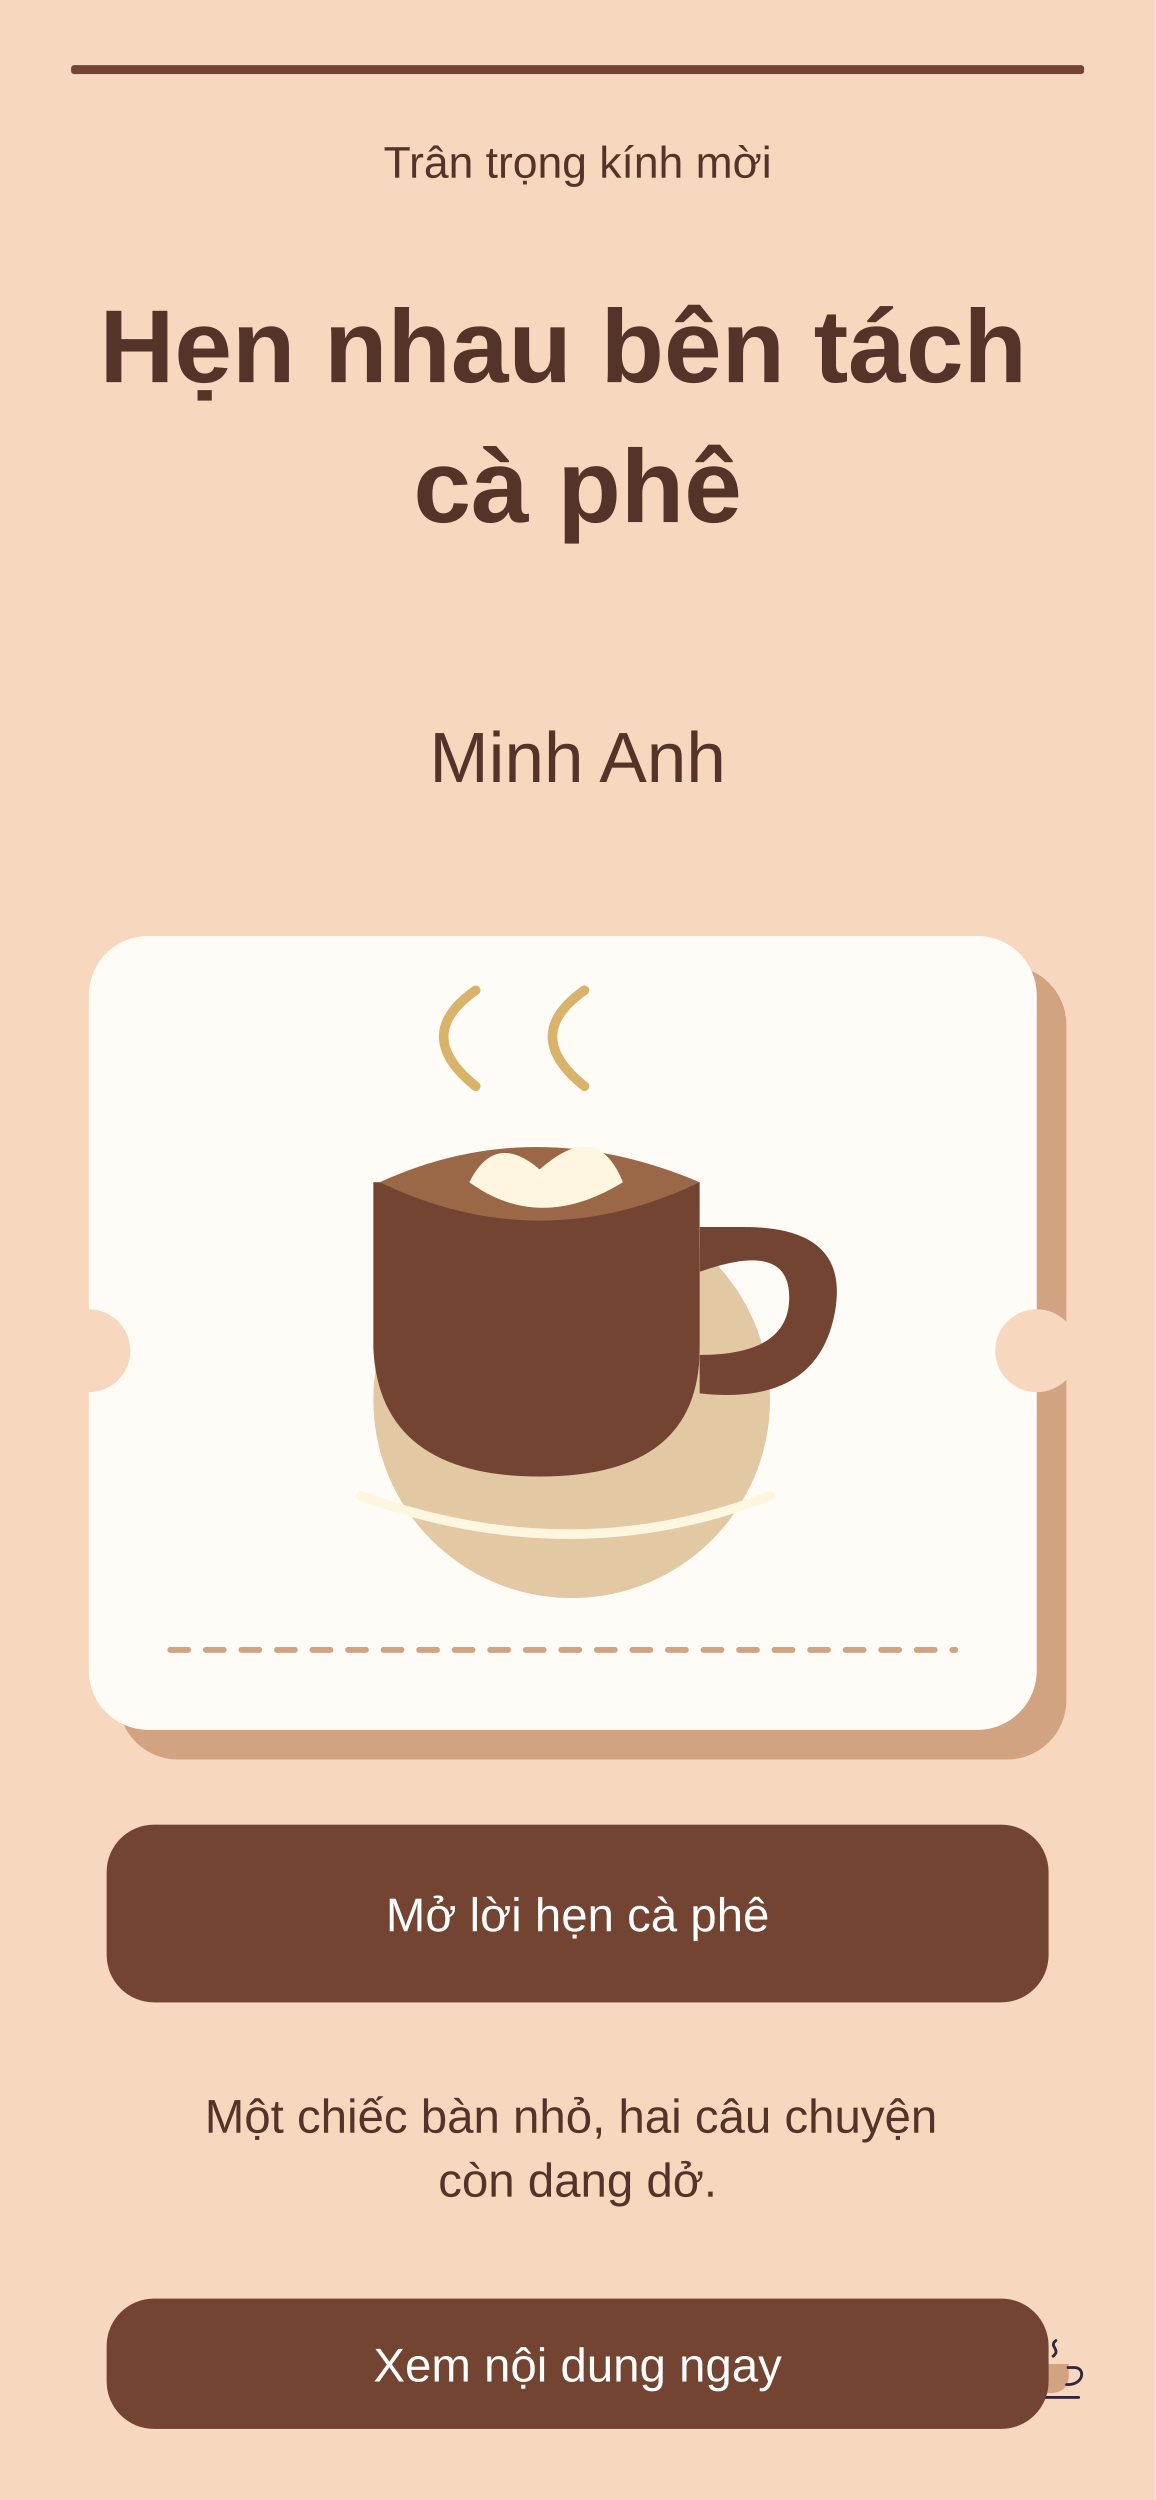
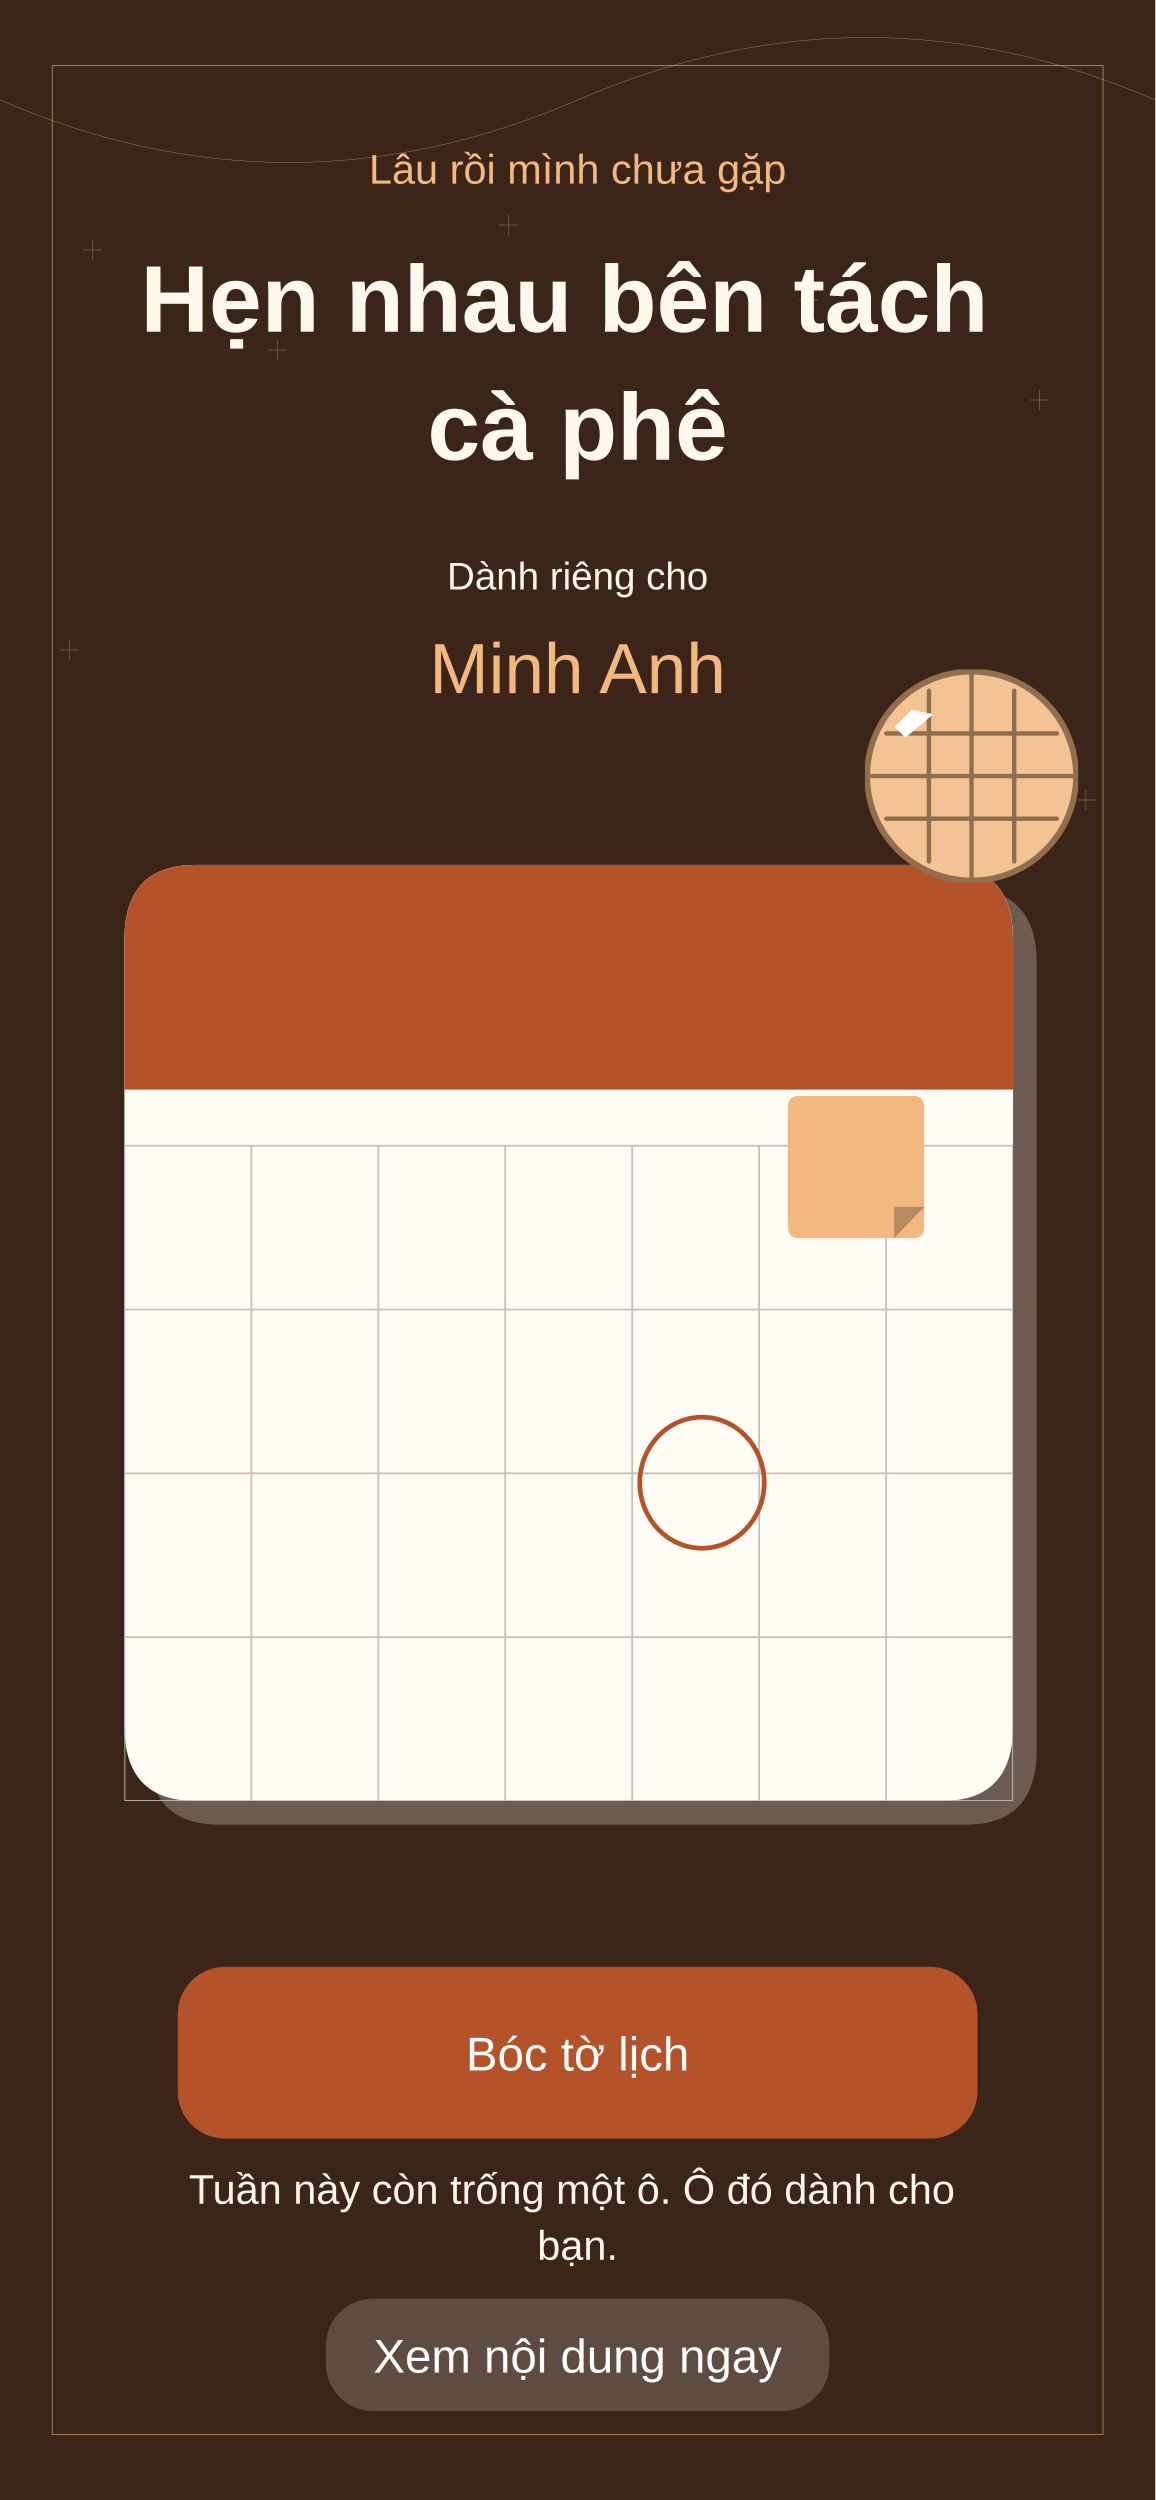
<svg xmlns="http://www.w3.org/2000/svg" width="390" height="844" viewBox="0 0 390 844" role="img" aria-label="Bản xem trước mẫu quà Momevia">
-   <rect width="100%" height="100%" fill="#F8D7BF" />
-   <g transform="translate(24 22)" opacity="1">
+   <rect width="100%" height="100%" fill="#3B2418" />
+   <g transform="translate(0 0)" opacity="0.6">
    <g>
-       <rect width="342" height="3" rx="1" fill="#724431" stroke="#D2A380" stroke-width="0" />
-     </g>
-   </g>
-   <g transform="translate(344 788)" opacity="1">
-     <g>
-       <svg width="24" height="24" viewBox="0 0 100 100" preserveAspectRatio="xMidYMid meet">
-         <path stroke-linecap="round" stroke-linejoin="round" d="M14 42h56v17c0 18-12 24-28 24S14 77 14 59Z" fill="#D2A380" />
-         <path stroke-linecap="round" stroke-linejoin="round" d="M69 47h9c16 0 14 25-11 24M7 89h77M29 31c12-9-7-14 4-22m15 22c12-9-7-14 4-22" fill="none" stroke="#32243B" stroke-width="4" />
+       <svg width="390" height="844" viewBox="0 0 100 100" preserveAspectRatio="none">
+         <path stroke-linecap="round" stroke-linejoin="round" d="M0 4Q25 9 50 4T100 4M7.2 10H8.8M8 9.6V10.4M23.2 14H24.8M24 13.6V14.4M43.2 9H44.8M44 8.6V9.4M69.2 12H70.8M70 11.6V12.4M89.2 16H90.8M90 15.6V16.4M5.2 26H6.8M6 25.6V26.4M93.2 32H94.8M94 31.6V32.4M11.2 44H12.8M12 43.6V44.4" fill="none" stroke="#F2B880" stroke-width="0.16" vector-effect="non-scaling-stroke" />
      </svg>
    </g>
  </g>
-   <g transform="translate(42 45)" opacity="1">
+   <g transform="translate(14 14)" opacity="0.7">
    <g>
-       <text x="153" y="15" fill="#543329" font-family="Arial,sans-serif" font-size="15" font-weight="400" text-anchor="middle">
-         <tspan x="153" dy="0">Trân trọng kính mời</tspan>
+       <svg width="362" height="816" viewBox="0 0 100 100" preserveAspectRatio="none">
+         <path stroke-linecap="round" stroke-linejoin="round" d="M1 1H99V99H1Z" fill="none" stroke="#F2B880" stroke-width="0.28" vector-effect="non-scaling-stroke" />
+       </svg>
+     </g>
+   </g>
+   <g transform="translate(30 48)" opacity="1">
+     <g>
+       <text x="165" y="14" fill="#F2B880" font-family="Arial,sans-serif" font-size="14" font-weight="400" text-anchor="middle">
+         <tspan x="165" dy="0">Lâu rồi mình chưa gặp</tspan>
      </text>
    </g>
  </g>
-   <g transform="translate(30 94)" opacity="1">
+   <g transform="translate(24 80)" opacity="1">
    <g>
-       <text x="165" y="35" fill="#543329" font-family="Arial,sans-serif" font-size="35" font-weight="700" text-anchor="middle">
-         <tspan x="165" dy="0">Hẹn nhau bên tách</tspan>
-         <tspan x="165" dy="47.25">cà phê</tspan>
+       <text x="171" y="32" fill="#FFF8EE" font-family="Arial,sans-serif" font-size="32" font-weight="700" text-anchor="middle">
+         <tspan x="171" dy="0">Hẹn nhau bên tách</tspan>
+         <tspan x="171" dy="43.2">cà phê</tspan>
      </text>
    </g>
  </g>
-   <g transform="translate(36 240)" opacity="1">
+   <g transform="translate(40 186)" opacity="1">
    <g>
-       <text x="159" y="24" fill="#543329" font-family="Arial,sans-serif" font-size="24" font-weight="400" text-anchor="middle">
-         <tspan x="159" dy="0">Minh Anh</tspan>
+       <text x="155" y="13" fill="#FFF8EE" font-family="Arial,sans-serif" font-size="13" font-weight="400" text-anchor="middle">
+         <tspan x="155" dy="0">Dành riêng cho</tspan>
      </text>
    </g>
  </g>
-   <g transform="translate(40 326)" opacity="1">
+   <g transform="translate(40 210)" opacity="1">
    <g>
-       <rect width="320" height="268" rx="20" fill="#D2A380" stroke="#D2A380" stroke-width="0" />
+       <text x="155" y="24" fill="#F2B880" font-family="Arial,sans-serif" font-size="24" font-weight="400" text-anchor="middle">
+         <tspan x="155" dy="0">Minh Anh</tspan>
+       </text>
    </g>
  </g>
-   <g transform="translate(30 316)" opacity="1">
+   <g transform="translate(50 300)" opacity="1">
    <g>
-       <rect width="320" height="268" rx="20" fill="#FFFCF7" stroke="#D2A380" stroke-width="0" />
-     </g>
-   </g>
-   <g transform="translate(52 554)" opacity="1">
-     <g>
-       <svg width="276" height="6" viewBox="0 0 100 100" preserveAspectRatio="none">
-         <path stroke-linecap="round" stroke-linejoin="round" d="M2 50H98" fill="none" stroke="#D2A380" stroke-width="2" vector-effect="non-scaling-stroke" stroke-dasharray="6 6" />
+       <svg width="300" height="316" viewBox="0 0 100 100" preserveAspectRatio="none">
+         <path stroke-linecap="round" stroke-linejoin="round" d="M8 0H92Q100 0 100 8V92Q100 100 92 100H8Q0 100 0 92V8Q0 0 8 0Z" fill="#6C5B52" vector-effect="non-scaling-stroke" />
      </svg>
    </g>
  </g>
-   <g transform="translate(16 442)" opacity="1">
+   <g transform="translate(42 292)" opacity="1">
    <g>
-       <ellipse cx="14" cy="14" rx="14" ry="14" fill="#F8D7BF" stroke="#D2A380" stroke-width="0" />
-     </g>
-   </g>
-   <g transform="translate(336 442)" opacity="1">
-     <g>
-       <ellipse cx="14" cy="14" rx="14" ry="14" fill="#F8D7BF" stroke="#D2A380" stroke-width="0" />
-     </g>
-   </g>
-   <g transform="translate(82 330)" opacity="1">
-     <g>
-       <svg width="222" height="216" viewBox="0 0 100 100" preserveAspectRatio="xMidYMid meet">
-         <path stroke-linecap="round" stroke-linejoin="round" d="M19 66a31 31 0 1 0 62 0a31 31 0 1 0 -62 0Z" fill="#E3C8A4" />
-         <path stroke-linecap="round" stroke-linejoin="round" d="M19 32H70V58Q70 78 45 78T19 58Z" fill="#724431" />
-         <path stroke-linecap="round" stroke-linejoin="round" d="M70 39H77Q94 39 91 53T70 65V59Q84 59 84 50T70 46Z" fill="#724431" />
-         <path stroke-linecap="round" stroke-linejoin="round" d="M20 32Q44 21 70 32Q45 44 20 32Z" fill="#9B6847" />
-         <path stroke-linecap="round" stroke-linejoin="round" d="M34 32Q38 24 45 30Q54 22 58 32Q45 40 34 32Z" fill="#FFF6DF" />
-         <path stroke-linecap="round" stroke-linejoin="round" d="M35 17Q25 9 35 2M52 17Q42 9 52 2" fill="none" stroke="#D9B36A" stroke-width="1.5" />
-         <path stroke-linecap="round" stroke-linejoin="round" d="M17 81Q50 93 81 81" fill="none" stroke="#FFF6DF" stroke-width="1.5" />
+       <svg width="300" height="316" viewBox="0 0 100 100" preserveAspectRatio="none">
+         <path stroke-linecap="round" stroke-linejoin="round" d="M8 0H92Q100 0 100 8V92Q100 100 92 100H8Q0 100 0 92V8Q0 0 8 0Z" fill="#FFFBF5" vector-effect="non-scaling-stroke" />
+         <path stroke-linecap="round" stroke-linejoin="round" d="M0 8Q0 0 8 0H92Q100 0 100 8V24H0Z" fill="#B4532A" vector-effect="non-scaling-stroke" />
+         <path stroke-linecap="round" stroke-linejoin="round" d="M0 30H100V100H0ZM14.286 30V100M28.572 30V100M42.858 30V100M57.144 30V100M71.43 30V100M85.716 30V100M0 47.5H100M0 65H100M0 82.5H100" fill="none" stroke="#C4BDBA" stroke-width="0.6" vector-effect="non-scaling-stroke" />
+         <path stroke-linecap="round" stroke-linejoin="round" d="M58 66A7 7 0 1 1 72 66A7 7 0 1 1 58 66Z" fill="none" stroke="#B4532A" stroke-width="1.6" vector-effect="non-scaling-stroke" />
      </svg>
    </g>
  </g>
-   <g transform="translate(36 616)" opacity="1">
+   <g transform="translate(266 370)" opacity="1">
    <g>
-       <rect y="0" width="318" height="60" rx="16" fill="#724431" />
-       <text x="159" y="36" fill="#FFFFFF" font-family="Arial,sans-serif" font-size="16" text-anchor="middle">Mở lời hẹn cà phê</text>
+       <svg width="46" height="48" viewBox="0 0 100 100" preserveAspectRatio="none">
+         <path stroke-linecap="round" stroke-linejoin="round" d="M8 0H92Q100 0 100 8V92Q100 100 92 100H8Q0 100 0 92V8Q0 0 8 0Z" fill="#F2B880" vector-effect="non-scaling-stroke" />
+         <path stroke-linecap="round" stroke-linejoin="round" d="M78 100V78H100Z" fill="#B68A60" vector-effect="non-scaling-stroke" />
+       </svg>
    </g>
  </g>
-   <g transform="translate(40 704)" opacity="1">
+   <g transform="translate(292 226)" opacity="1">
    <g>
-       <text x="155" y="16" fill="#543329" font-family="Arial,sans-serif" font-size="16" font-weight="400" text-anchor="middle">
-         <tspan x="155" dy="0">Một chiếc bàn nhỏ, hai câu chuyện</tspan>
-         <tspan x="155" dy="21.6">còn dang dở.</tspan>
+       <svg width="72" height="72" viewBox="0 0 100 100" preserveAspectRatio="none">
+         <path stroke-linecap="round" stroke-linejoin="round" d="M50 1A49 49 0 1 1 50 99A49 49 0 1 1 50 1Z" fill="#F4C393" stroke="#916E4D" stroke-width="2" vector-effect="non-scaling-stroke" />
+         <path stroke-linecap="round" stroke-linejoin="round" d="M10 30H90M3 50H97M10 70H90M30 10V90M50 2V98M70 10V90" fill="none" stroke="#916E4D" stroke-width="1.5" vector-effect="non-scaling-stroke" />
+         <path stroke-linecap="round" stroke-linejoin="round" d="M22 19L32 21L19 32L14 27Z" fill="#FFFFFF" vector-effect="non-scaling-stroke" />
+       </svg>
+     </g>
+   </g>
+   <g transform="translate(60 664)" opacity="1">
+     <g>
+       <rect y="0" width="270" height="58" rx="16" fill="#B4532A" />
+       <text x="135" y="35" fill="#FFFFFF" font-family="Arial,sans-serif" font-size="16" text-anchor="middle">Bóc tờ lịch</text>
+     </g>
+   </g>
+   <g transform="translate(36 730)" opacity="1">
+     <g>
+       <text x="159" y="14" fill="#FFF8EE" font-family="Arial,sans-serif" font-size="14" font-weight="400" text-anchor="middle">
+         <tspan x="159" dy="0">Tuần này còn trống một ô. Ô đó dành cho</tspan>
+         <tspan x="159" dy="18.9">bạn.</tspan>
      </text>
    </g>
  </g>
-   <g transform="translate(36 776)" opacity="1">
+   <g transform="translate(110 776)" opacity="1">
    <g>
-       <rect y="0" width="318" height="44" rx="16" fill="#724431" />
-       <text x="159" y="28" fill="#FFFFFF" font-family="Arial,sans-serif" font-size="16" text-anchor="middle">Xem nội dung ngay</text>
+       <rect y="0" width="170" height="38" rx="16" fill="#5E4B42" />
+       <text x="85" y="25" fill="#FFFFFF" font-family="Arial,sans-serif" font-size="16" text-anchor="middle">Xem nội dung ngay</text>
    </g>
  </g>
</svg>
